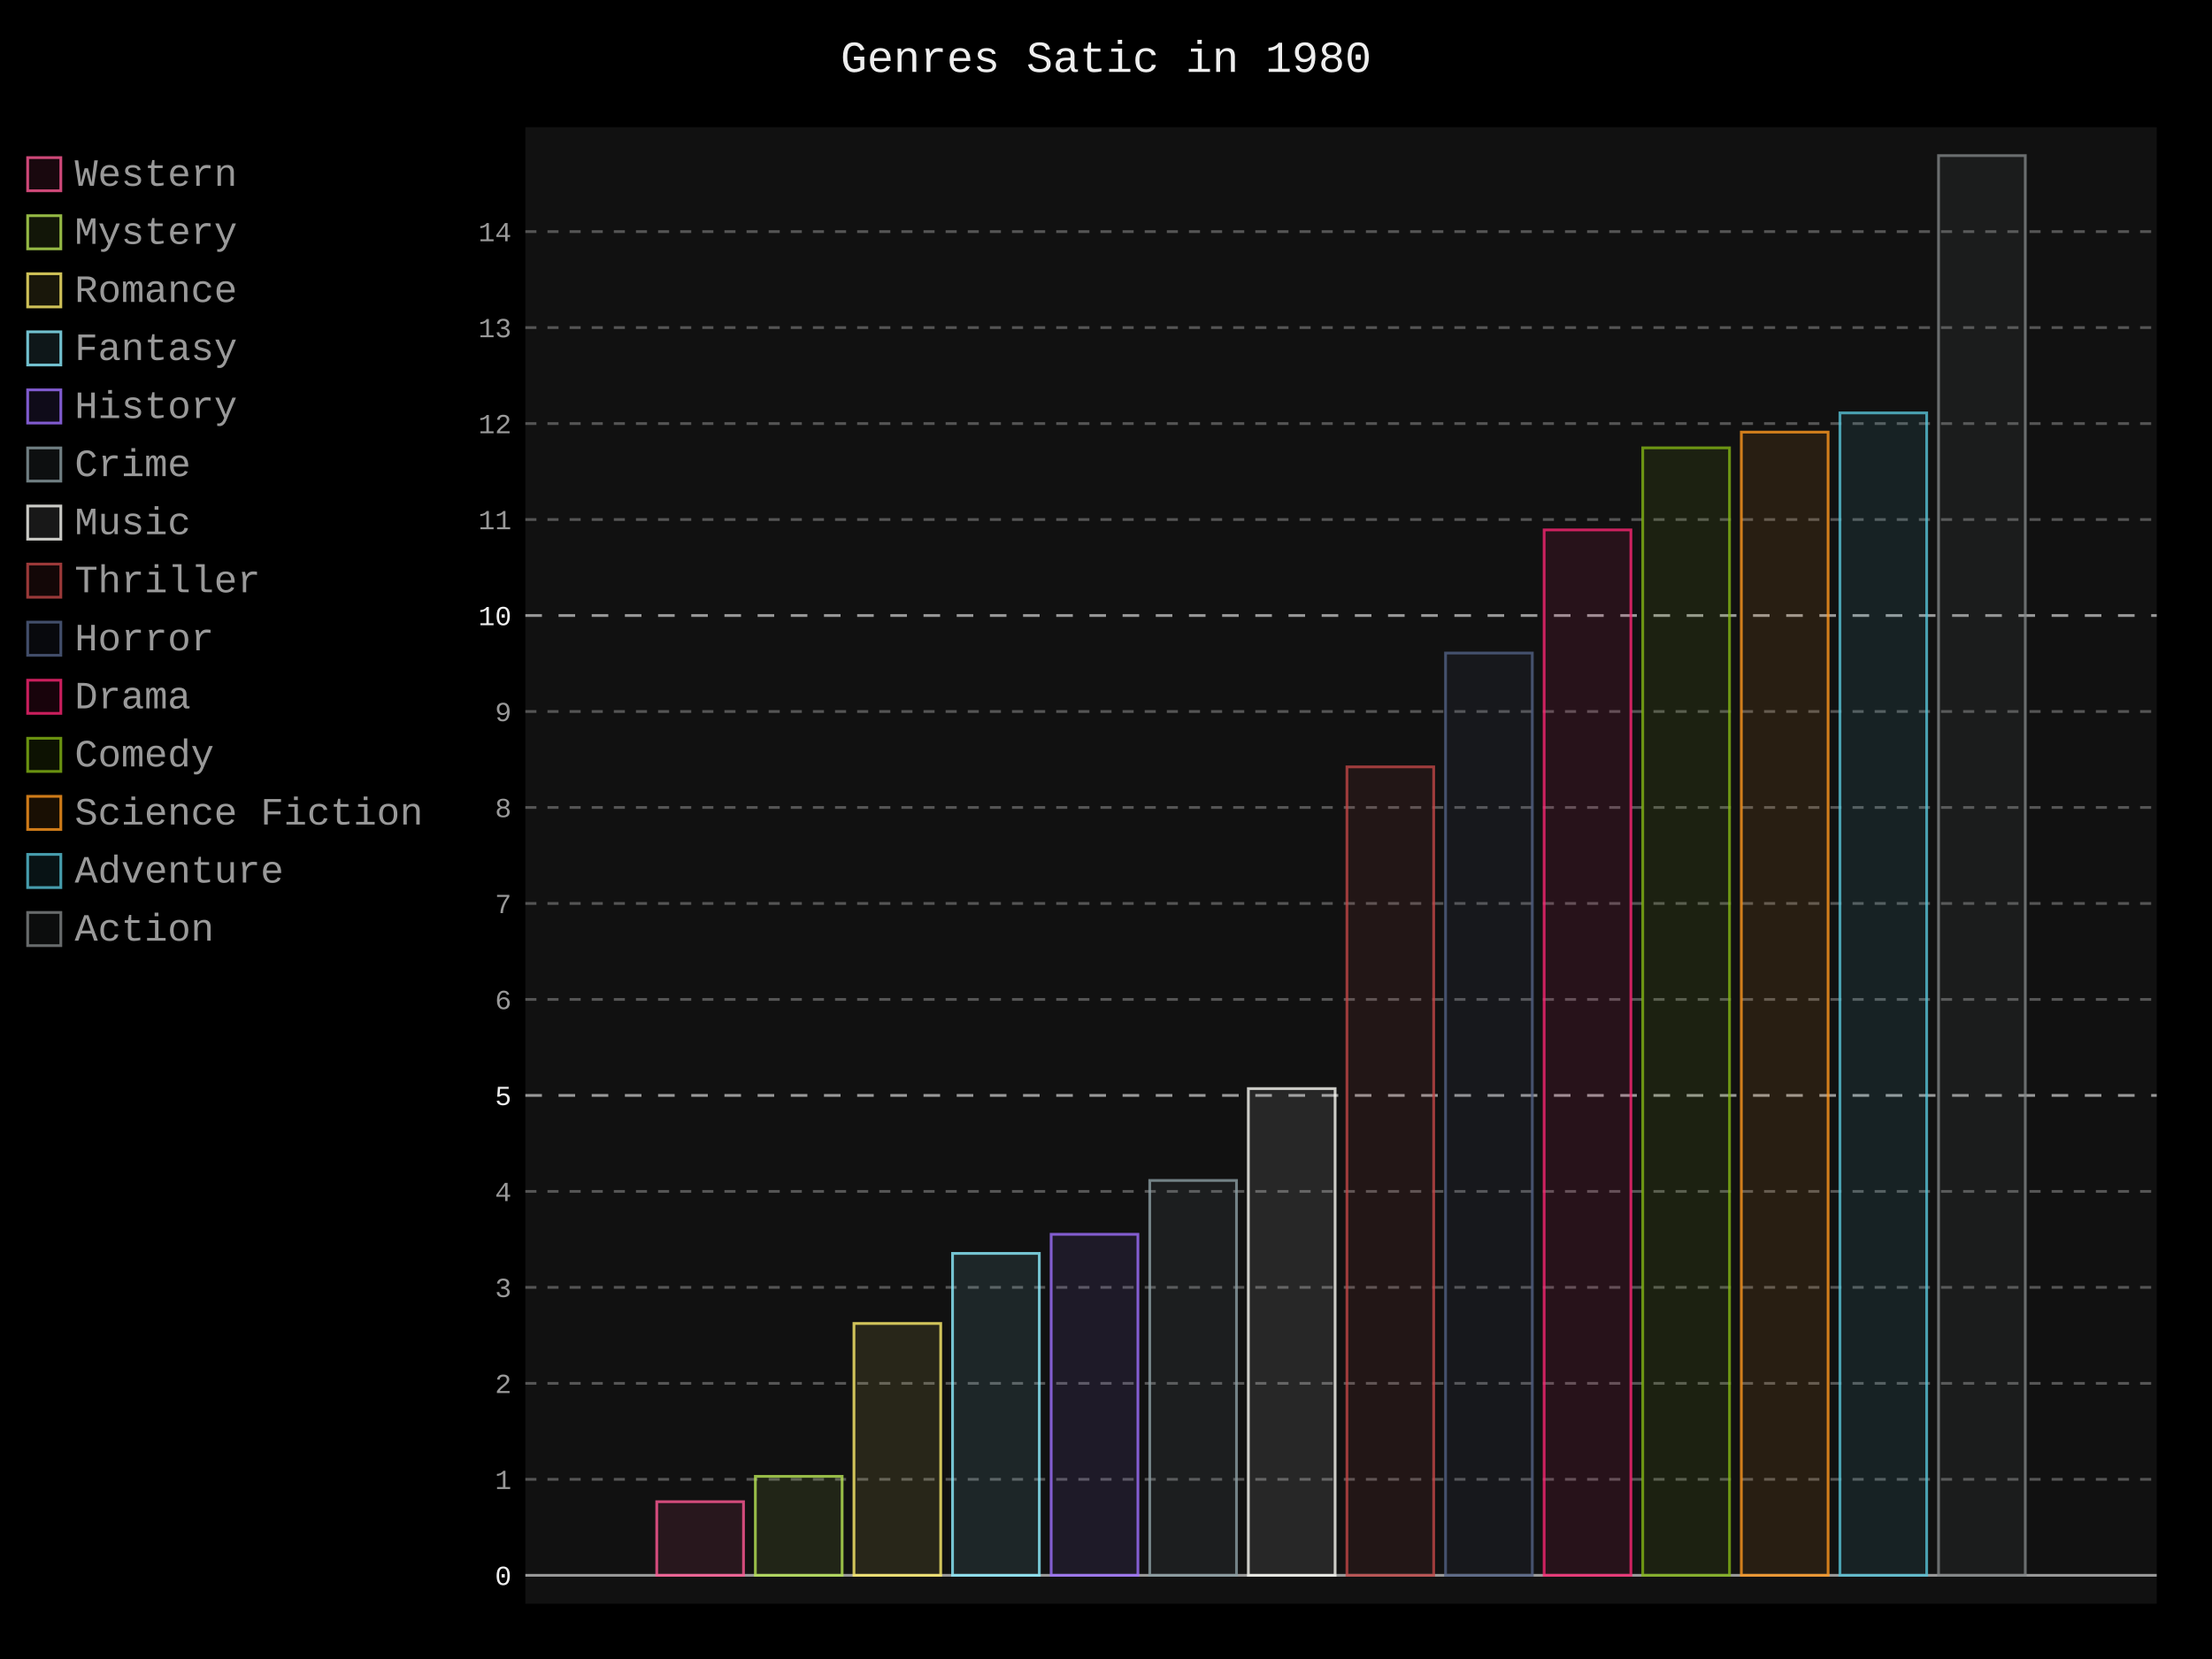
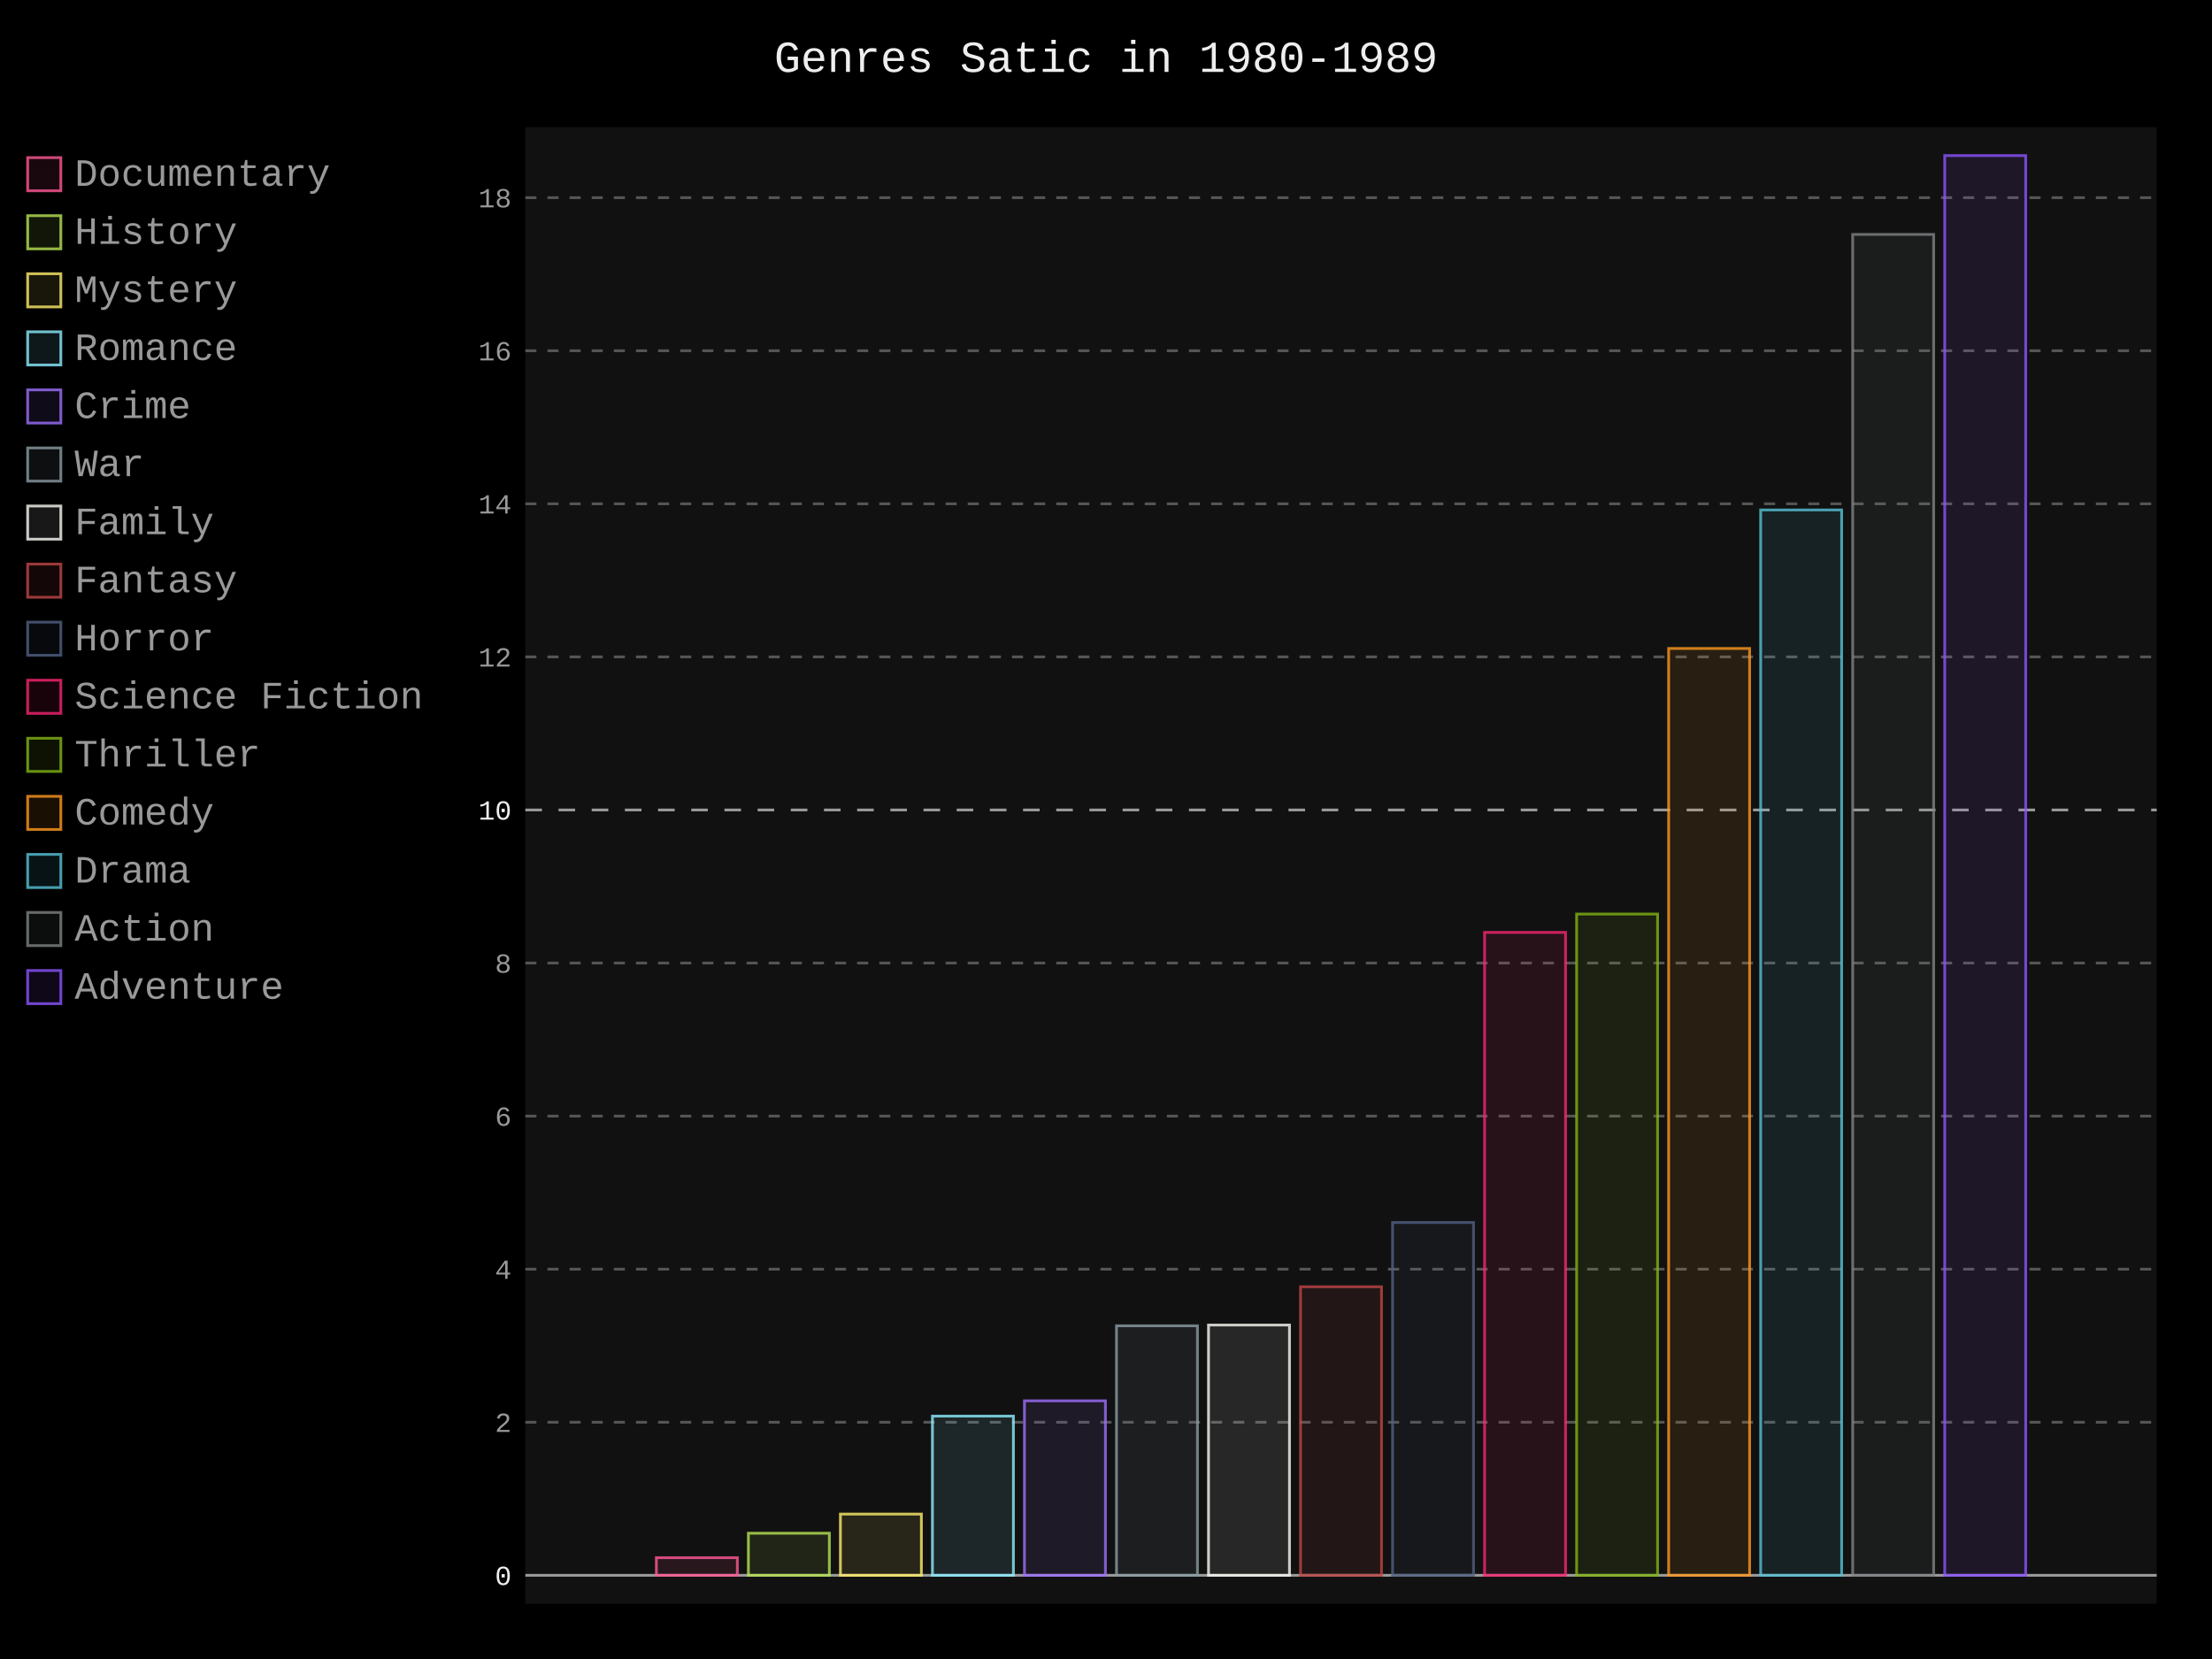
- <svg xmlns="http://www.w3.org/2000/svg" class="pygal-chart" id="chart-0975dd22-42c0-4b6e-913d-de3204cc5bd7" viewBox="0 0 800 600">
+ <svg xmlns="http://www.w3.org/2000/svg" class="pygal-chart" id="chart-22cbb262-a3bd-4cd3-a0b2-66829ccd9862" viewBox="0 0 800 600">
  <defs>
-     <style type="text/css">#chart-0975dd22-42c0-4b6e-913d-de3204cc5bd7{-webkit-user-select:none;-webkit-font-smoothing:antialiased;font-family:Consolas,"Liberation Mono",Menlo,Courier,monospace}#chart-0975dd22-42c0-4b6e-913d-de3204cc5bd7 .title{font-family:Consolas,"Liberation Mono",Menlo,Courier,monospace;font-size:16px}#chart-0975dd22-42c0-4b6e-913d-de3204cc5bd7 .legends .legend text{font-family:Consolas,"Liberation Mono",Menlo,Courier,monospace;font-size:14px}#chart-0975dd22-42c0-4b6e-913d-de3204cc5bd7 .axis text{font-family:Consolas,"Liberation Mono",Menlo,Courier,monospace;font-size:10px}#chart-0975dd22-42c0-4b6e-913d-de3204cc5bd7 .axis text.major{font-family:Consolas,"Liberation Mono",Menlo,Courier,monospace;font-size:10px}#chart-0975dd22-42c0-4b6e-913d-de3204cc5bd7 .text-overlay text.value{font-family:Consolas,"Liberation Mono",Menlo,Courier,monospace;font-size:16px}#chart-0975dd22-42c0-4b6e-913d-de3204cc5bd7 .text-overlay text.label{font-family:Consolas,"Liberation Mono",Menlo,Courier,monospace;font-size:10px}#chart-0975dd22-42c0-4b6e-913d-de3204cc5bd7 .tooltip{font-family:Consolas,"Liberation Mono",Menlo,Courier,monospace;font-size:14px}#chart-0975dd22-42c0-4b6e-913d-de3204cc5bd7 text.no_data{font-family:Consolas,"Liberation Mono",Menlo,Courier,monospace;font-size:64px}
- #chart-0975dd22-42c0-4b6e-913d-de3204cc5bd7{background-color:black}#chart-0975dd22-42c0-4b6e-913d-de3204cc5bd7 path,#chart-0975dd22-42c0-4b6e-913d-de3204cc5bd7 line,#chart-0975dd22-42c0-4b6e-913d-de3204cc5bd7 rect,#chart-0975dd22-42c0-4b6e-913d-de3204cc5bd7 circle{-webkit-transition:1s ease-out;-moz-transition:1s ease-out;transition:1s ease-out}#chart-0975dd22-42c0-4b6e-913d-de3204cc5bd7 .graph &gt; .background{fill:black}#chart-0975dd22-42c0-4b6e-913d-de3204cc5bd7 .plot &gt; .background{fill:#111}#chart-0975dd22-42c0-4b6e-913d-de3204cc5bd7 .graph{fill:#999}#chart-0975dd22-42c0-4b6e-913d-de3204cc5bd7 text.no_data{fill:#eee}#chart-0975dd22-42c0-4b6e-913d-de3204cc5bd7 .title{fill:#eee}#chart-0975dd22-42c0-4b6e-913d-de3204cc5bd7 .legends .legend text{fill:#999}#chart-0975dd22-42c0-4b6e-913d-de3204cc5bd7 .legends .legend:hover text{fill:#eee}#chart-0975dd22-42c0-4b6e-913d-de3204cc5bd7 .axis .line{stroke:#eee}#chart-0975dd22-42c0-4b6e-913d-de3204cc5bd7 .axis .guide.line{stroke:#555}#chart-0975dd22-42c0-4b6e-913d-de3204cc5bd7 .axis .major.line{stroke:#999}#chart-0975dd22-42c0-4b6e-913d-de3204cc5bd7 .axis text.major{fill:#eee}#chart-0975dd22-42c0-4b6e-913d-de3204cc5bd7 .axis.y .guides:hover .guide.line,#chart-0975dd22-42c0-4b6e-913d-de3204cc5bd7 .line-graph .axis.x .guides:hover .guide.line,#chart-0975dd22-42c0-4b6e-913d-de3204cc5bd7 .stackedline-graph .axis.x .guides:hover .guide.line,#chart-0975dd22-42c0-4b6e-913d-de3204cc5bd7 .xy-graph .axis.x .guides:hover .guide.line{stroke:#eee}#chart-0975dd22-42c0-4b6e-913d-de3204cc5bd7 .axis .guides:hover text{fill:#eee}#chart-0975dd22-42c0-4b6e-913d-de3204cc5bd7 .reactive{fill-opacity:.1;stroke-opacity:.8}#chart-0975dd22-42c0-4b6e-913d-de3204cc5bd7 .ci{stroke:#999}#chart-0975dd22-42c0-4b6e-913d-de3204cc5bd7 .reactive.active,#chart-0975dd22-42c0-4b6e-913d-de3204cc5bd7 .active .reactive{fill-opacity:.75;stroke-opacity:.9;stroke-width:4}#chart-0975dd22-42c0-4b6e-913d-de3204cc5bd7 .ci .reactive.active{stroke-width:1.5}#chart-0975dd22-42c0-4b6e-913d-de3204cc5bd7 .series text{fill:#eee}#chart-0975dd22-42c0-4b6e-913d-de3204cc5bd7 .tooltip rect{fill:#111;stroke:#eee;-webkit-transition:opacity 1s ease-out;-moz-transition:opacity 1s ease-out;transition:opacity 1s ease-out}#chart-0975dd22-42c0-4b6e-913d-de3204cc5bd7 .tooltip .label{fill:#999}#chart-0975dd22-42c0-4b6e-913d-de3204cc5bd7 .tooltip .label{fill:#999}#chart-0975dd22-42c0-4b6e-913d-de3204cc5bd7 .tooltip .legend{font-size:.8em;fill:#555}#chart-0975dd22-42c0-4b6e-913d-de3204cc5bd7 .tooltip .x_label{font-size:.6em;fill:#eee}#chart-0975dd22-42c0-4b6e-913d-de3204cc5bd7 .tooltip .xlink{font-size:.5em;text-decoration:underline}#chart-0975dd22-42c0-4b6e-913d-de3204cc5bd7 .tooltip .value{font-size:1.5em}#chart-0975dd22-42c0-4b6e-913d-de3204cc5bd7 .bound{font-size:.5em}#chart-0975dd22-42c0-4b6e-913d-de3204cc5bd7 .max-value{font-size:.75em;fill:#555}#chart-0975dd22-42c0-4b6e-913d-de3204cc5bd7 .map-element{fill:#111;stroke:#555 !important}#chart-0975dd22-42c0-4b6e-913d-de3204cc5bd7 .map-element .reactive{fill-opacity:inherit;stroke-opacity:inherit}#chart-0975dd22-42c0-4b6e-913d-de3204cc5bd7 .color-0,#chart-0975dd22-42c0-4b6e-913d-de3204cc5bd7 .color-0 a:visited{stroke:#ff5995;fill:#ff5995}#chart-0975dd22-42c0-4b6e-913d-de3204cc5bd7 .color-1,#chart-0975dd22-42c0-4b6e-913d-de3204cc5bd7 .color-1 a:visited{stroke:#b6e354;fill:#b6e354}#chart-0975dd22-42c0-4b6e-913d-de3204cc5bd7 .color-2,#chart-0975dd22-42c0-4b6e-913d-de3204cc5bd7 .color-2 a:visited{stroke:#feed6c;fill:#feed6c}#chart-0975dd22-42c0-4b6e-913d-de3204cc5bd7 .color-3,#chart-0975dd22-42c0-4b6e-913d-de3204cc5bd7 .color-3 a:visited{stroke:#8cedff;fill:#8cedff}#chart-0975dd22-42c0-4b6e-913d-de3204cc5bd7 .color-4,#chart-0975dd22-42c0-4b6e-913d-de3204cc5bd7 .color-4 a:visited{stroke:#9e6ffe;fill:#9e6ffe}#chart-0975dd22-42c0-4b6e-913d-de3204cc5bd7 .color-5,#chart-0975dd22-42c0-4b6e-913d-de3204cc5bd7 .color-5 a:visited{stroke:#899ca1;fill:#899ca1}#chart-0975dd22-42c0-4b6e-913d-de3204cc5bd7 .color-6,#chart-0975dd22-42c0-4b6e-913d-de3204cc5bd7 .color-6 a:visited{stroke:#f8f8f2;fill:#f8f8f2}#chart-0975dd22-42c0-4b6e-913d-de3204cc5bd7 .color-7,#chart-0975dd22-42c0-4b6e-913d-de3204cc5bd7 .color-7 a:visited{stroke:#bf4646;fill:#bf4646}#chart-0975dd22-42c0-4b6e-913d-de3204cc5bd7 .color-8,#chart-0975dd22-42c0-4b6e-913d-de3204cc5bd7 .color-8 a:visited{stroke:#516083;fill:#516083}#chart-0975dd22-42c0-4b6e-913d-de3204cc5bd7 .color-9,#chart-0975dd22-42c0-4b6e-913d-de3204cc5bd7 .color-9 a:visited{stroke:#f92672;fill:#f92672}#chart-0975dd22-42c0-4b6e-913d-de3204cc5bd7 .color-10,#chart-0975dd22-42c0-4b6e-913d-de3204cc5bd7 .color-10 a:visited{stroke:#82b414;fill:#82b414}#chart-0975dd22-42c0-4b6e-913d-de3204cc5bd7 .color-11,#chart-0975dd22-42c0-4b6e-913d-de3204cc5bd7 .color-11 a:visited{stroke:#fd971f;fill:#fd971f}#chart-0975dd22-42c0-4b6e-913d-de3204cc5bd7 .color-12,#chart-0975dd22-42c0-4b6e-913d-de3204cc5bd7 .color-12 a:visited{stroke:#56c2d6;fill:#56c2d6}#chart-0975dd22-42c0-4b6e-913d-de3204cc5bd7 .color-13,#chart-0975dd22-42c0-4b6e-913d-de3204cc5bd7 .color-13 a:visited{stroke:#808384;fill:#808384}#chart-0975dd22-42c0-4b6e-913d-de3204cc5bd7 .text-overlay .color-0 text{fill:black}#chart-0975dd22-42c0-4b6e-913d-de3204cc5bd7 .text-overlay .color-1 text{fill:black}#chart-0975dd22-42c0-4b6e-913d-de3204cc5bd7 .text-overlay .color-2 text{fill:black}#chart-0975dd22-42c0-4b6e-913d-de3204cc5bd7 .text-overlay .color-3 text{fill:black}#chart-0975dd22-42c0-4b6e-913d-de3204cc5bd7 .text-overlay .color-4 text{fill:black}#chart-0975dd22-42c0-4b6e-913d-de3204cc5bd7 .text-overlay .color-5 text{fill:black}#chart-0975dd22-42c0-4b6e-913d-de3204cc5bd7 .text-overlay .color-6 text{fill:black}#chart-0975dd22-42c0-4b6e-913d-de3204cc5bd7 .text-overlay .color-7 text{fill:black}#chart-0975dd22-42c0-4b6e-913d-de3204cc5bd7 .text-overlay .color-8 text{fill:black}#chart-0975dd22-42c0-4b6e-913d-de3204cc5bd7 .text-overlay .color-9 text{fill:black}#chart-0975dd22-42c0-4b6e-913d-de3204cc5bd7 .text-overlay .color-10 text{fill:black}#chart-0975dd22-42c0-4b6e-913d-de3204cc5bd7 .text-overlay .color-11 text{fill:black}#chart-0975dd22-42c0-4b6e-913d-de3204cc5bd7 .text-overlay .color-12 text{fill:black}#chart-0975dd22-42c0-4b6e-913d-de3204cc5bd7 .text-overlay .color-13 text{fill:black}
- #chart-0975dd22-42c0-4b6e-913d-de3204cc5bd7 text.no_data{text-anchor:middle}#chart-0975dd22-42c0-4b6e-913d-de3204cc5bd7 .guide.line{fill:none}#chart-0975dd22-42c0-4b6e-913d-de3204cc5bd7 .centered{text-anchor:middle}#chart-0975dd22-42c0-4b6e-913d-de3204cc5bd7 .title{text-anchor:middle}#chart-0975dd22-42c0-4b6e-913d-de3204cc5bd7 .legends .legend text{fill-opacity:1}#chart-0975dd22-42c0-4b6e-913d-de3204cc5bd7 .axis.x text{text-anchor:middle}#chart-0975dd22-42c0-4b6e-913d-de3204cc5bd7 .axis.x:not(.web) text[transform]{text-anchor:start}#chart-0975dd22-42c0-4b6e-913d-de3204cc5bd7 .axis.x:not(.web) text[transform].backwards{text-anchor:end}#chart-0975dd22-42c0-4b6e-913d-de3204cc5bd7 .axis.y text{text-anchor:end}#chart-0975dd22-42c0-4b6e-913d-de3204cc5bd7 .axis.y text[transform].backwards{text-anchor:start}#chart-0975dd22-42c0-4b6e-913d-de3204cc5bd7 .axis.y2 text{text-anchor:start}#chart-0975dd22-42c0-4b6e-913d-de3204cc5bd7 .axis.y2 text[transform].backwards{text-anchor:end}#chart-0975dd22-42c0-4b6e-913d-de3204cc5bd7 .axis .guide.line{stroke-dasharray:4,4}#chart-0975dd22-42c0-4b6e-913d-de3204cc5bd7 .axis .major.guide.line{stroke-dasharray:6,6}#chart-0975dd22-42c0-4b6e-913d-de3204cc5bd7 .horizontal .axis.y .guide.line,#chart-0975dd22-42c0-4b6e-913d-de3204cc5bd7 .horizontal .axis.y2 .guide.line,#chart-0975dd22-42c0-4b6e-913d-de3204cc5bd7 .vertical .axis.x .guide.line{opacity:0}#chart-0975dd22-42c0-4b6e-913d-de3204cc5bd7 .horizontal .axis.always_show .guide.line,#chart-0975dd22-42c0-4b6e-913d-de3204cc5bd7 .vertical .axis.always_show .guide.line{opacity:1 !important}#chart-0975dd22-42c0-4b6e-913d-de3204cc5bd7 .axis.y .guides:hover .guide.line,#chart-0975dd22-42c0-4b6e-913d-de3204cc5bd7 .axis.y2 .guides:hover .guide.line,#chart-0975dd22-42c0-4b6e-913d-de3204cc5bd7 .axis.x .guides:hover .guide.line{opacity:1}#chart-0975dd22-42c0-4b6e-913d-de3204cc5bd7 .axis .guides:hover text{opacity:1}#chart-0975dd22-42c0-4b6e-913d-de3204cc5bd7 .nofill{fill:none}#chart-0975dd22-42c0-4b6e-913d-de3204cc5bd7 .subtle-fill{fill-opacity:.2}#chart-0975dd22-42c0-4b6e-913d-de3204cc5bd7 .dot{stroke-width:1px;fill-opacity:1}#chart-0975dd22-42c0-4b6e-913d-de3204cc5bd7 .dot.active{stroke-width:5px}#chart-0975dd22-42c0-4b6e-913d-de3204cc5bd7 .dot.negative{fill:transparent}#chart-0975dd22-42c0-4b6e-913d-de3204cc5bd7 text,#chart-0975dd22-42c0-4b6e-913d-de3204cc5bd7 tspan{stroke:none !important}#chart-0975dd22-42c0-4b6e-913d-de3204cc5bd7 .series text.active{opacity:1}#chart-0975dd22-42c0-4b6e-913d-de3204cc5bd7 .tooltip rect{fill-opacity:.95;stroke-width:.5}#chart-0975dd22-42c0-4b6e-913d-de3204cc5bd7 .tooltip text{fill-opacity:1}#chart-0975dd22-42c0-4b6e-913d-de3204cc5bd7 .showable{visibility:hidden}#chart-0975dd22-42c0-4b6e-913d-de3204cc5bd7 .showable.shown{visibility:visible}#chart-0975dd22-42c0-4b6e-913d-de3204cc5bd7 .gauge-background{fill:rgba(229,229,229,1);stroke:none}#chart-0975dd22-42c0-4b6e-913d-de3204cc5bd7 .bg-lines{stroke:black;stroke-width:2px}</style>
+     <style type="text/css">#chart-22cbb262-a3bd-4cd3-a0b2-66829ccd9862{-webkit-user-select:none;-webkit-font-smoothing:antialiased;font-family:Consolas,"Liberation Mono",Menlo,Courier,monospace}#chart-22cbb262-a3bd-4cd3-a0b2-66829ccd9862 .title{font-family:Consolas,"Liberation Mono",Menlo,Courier,monospace;font-size:16px}#chart-22cbb262-a3bd-4cd3-a0b2-66829ccd9862 .legends .legend text{font-family:Consolas,"Liberation Mono",Menlo,Courier,monospace;font-size:14px}#chart-22cbb262-a3bd-4cd3-a0b2-66829ccd9862 .axis text{font-family:Consolas,"Liberation Mono",Menlo,Courier,monospace;font-size:10px}#chart-22cbb262-a3bd-4cd3-a0b2-66829ccd9862 .axis text.major{font-family:Consolas,"Liberation Mono",Menlo,Courier,monospace;font-size:10px}#chart-22cbb262-a3bd-4cd3-a0b2-66829ccd9862 .text-overlay text.value{font-family:Consolas,"Liberation Mono",Menlo,Courier,monospace;font-size:16px}#chart-22cbb262-a3bd-4cd3-a0b2-66829ccd9862 .text-overlay text.label{font-family:Consolas,"Liberation Mono",Menlo,Courier,monospace;font-size:10px}#chart-22cbb262-a3bd-4cd3-a0b2-66829ccd9862 .tooltip{font-family:Consolas,"Liberation Mono",Menlo,Courier,monospace;font-size:14px}#chart-22cbb262-a3bd-4cd3-a0b2-66829ccd9862 text.no_data{font-family:Consolas,"Liberation Mono",Menlo,Courier,monospace;font-size:64px}
+ #chart-22cbb262-a3bd-4cd3-a0b2-66829ccd9862{background-color:black}#chart-22cbb262-a3bd-4cd3-a0b2-66829ccd9862 path,#chart-22cbb262-a3bd-4cd3-a0b2-66829ccd9862 line,#chart-22cbb262-a3bd-4cd3-a0b2-66829ccd9862 rect,#chart-22cbb262-a3bd-4cd3-a0b2-66829ccd9862 circle{-webkit-transition:1s ease-out;-moz-transition:1s ease-out;transition:1s ease-out}#chart-22cbb262-a3bd-4cd3-a0b2-66829ccd9862 .graph &gt; .background{fill:black}#chart-22cbb262-a3bd-4cd3-a0b2-66829ccd9862 .plot &gt; .background{fill:#111}#chart-22cbb262-a3bd-4cd3-a0b2-66829ccd9862 .graph{fill:#999}#chart-22cbb262-a3bd-4cd3-a0b2-66829ccd9862 text.no_data{fill:#eee}#chart-22cbb262-a3bd-4cd3-a0b2-66829ccd9862 .title{fill:#eee}#chart-22cbb262-a3bd-4cd3-a0b2-66829ccd9862 .legends .legend text{fill:#999}#chart-22cbb262-a3bd-4cd3-a0b2-66829ccd9862 .legends .legend:hover text{fill:#eee}#chart-22cbb262-a3bd-4cd3-a0b2-66829ccd9862 .axis .line{stroke:#eee}#chart-22cbb262-a3bd-4cd3-a0b2-66829ccd9862 .axis .guide.line{stroke:#555}#chart-22cbb262-a3bd-4cd3-a0b2-66829ccd9862 .axis .major.line{stroke:#999}#chart-22cbb262-a3bd-4cd3-a0b2-66829ccd9862 .axis text.major{fill:#eee}#chart-22cbb262-a3bd-4cd3-a0b2-66829ccd9862 .axis.y .guides:hover .guide.line,#chart-22cbb262-a3bd-4cd3-a0b2-66829ccd9862 .line-graph .axis.x .guides:hover .guide.line,#chart-22cbb262-a3bd-4cd3-a0b2-66829ccd9862 .stackedline-graph .axis.x .guides:hover .guide.line,#chart-22cbb262-a3bd-4cd3-a0b2-66829ccd9862 .xy-graph .axis.x .guides:hover .guide.line{stroke:#eee}#chart-22cbb262-a3bd-4cd3-a0b2-66829ccd9862 .axis .guides:hover text{fill:#eee}#chart-22cbb262-a3bd-4cd3-a0b2-66829ccd9862 .reactive{fill-opacity:.1;stroke-opacity:.8}#chart-22cbb262-a3bd-4cd3-a0b2-66829ccd9862 .ci{stroke:#999}#chart-22cbb262-a3bd-4cd3-a0b2-66829ccd9862 .reactive.active,#chart-22cbb262-a3bd-4cd3-a0b2-66829ccd9862 .active .reactive{fill-opacity:.75;stroke-opacity:.9;stroke-width:4}#chart-22cbb262-a3bd-4cd3-a0b2-66829ccd9862 .ci .reactive.active{stroke-width:1.5}#chart-22cbb262-a3bd-4cd3-a0b2-66829ccd9862 .series text{fill:#eee}#chart-22cbb262-a3bd-4cd3-a0b2-66829ccd9862 .tooltip rect{fill:#111;stroke:#eee;-webkit-transition:opacity 1s ease-out;-moz-transition:opacity 1s ease-out;transition:opacity 1s ease-out}#chart-22cbb262-a3bd-4cd3-a0b2-66829ccd9862 .tooltip .label{fill:#999}#chart-22cbb262-a3bd-4cd3-a0b2-66829ccd9862 .tooltip .label{fill:#999}#chart-22cbb262-a3bd-4cd3-a0b2-66829ccd9862 .tooltip .legend{font-size:.8em;fill:#555}#chart-22cbb262-a3bd-4cd3-a0b2-66829ccd9862 .tooltip .x_label{font-size:.6em;fill:#eee}#chart-22cbb262-a3bd-4cd3-a0b2-66829ccd9862 .tooltip .xlink{font-size:.5em;text-decoration:underline}#chart-22cbb262-a3bd-4cd3-a0b2-66829ccd9862 .tooltip .value{font-size:1.5em}#chart-22cbb262-a3bd-4cd3-a0b2-66829ccd9862 .bound{font-size:.5em}#chart-22cbb262-a3bd-4cd3-a0b2-66829ccd9862 .max-value{font-size:.75em;fill:#555}#chart-22cbb262-a3bd-4cd3-a0b2-66829ccd9862 .map-element{fill:#111;stroke:#555 !important}#chart-22cbb262-a3bd-4cd3-a0b2-66829ccd9862 .map-element .reactive{fill-opacity:inherit;stroke-opacity:inherit}#chart-22cbb262-a3bd-4cd3-a0b2-66829ccd9862 .color-0,#chart-22cbb262-a3bd-4cd3-a0b2-66829ccd9862 .color-0 a:visited{stroke:#ff5995;fill:#ff5995}#chart-22cbb262-a3bd-4cd3-a0b2-66829ccd9862 .color-1,#chart-22cbb262-a3bd-4cd3-a0b2-66829ccd9862 .color-1 a:visited{stroke:#b6e354;fill:#b6e354}#chart-22cbb262-a3bd-4cd3-a0b2-66829ccd9862 .color-2,#chart-22cbb262-a3bd-4cd3-a0b2-66829ccd9862 .color-2 a:visited{stroke:#feed6c;fill:#feed6c}#chart-22cbb262-a3bd-4cd3-a0b2-66829ccd9862 .color-3,#chart-22cbb262-a3bd-4cd3-a0b2-66829ccd9862 .color-3 a:visited{stroke:#8cedff;fill:#8cedff}#chart-22cbb262-a3bd-4cd3-a0b2-66829ccd9862 .color-4,#chart-22cbb262-a3bd-4cd3-a0b2-66829ccd9862 .color-4 a:visited{stroke:#9e6ffe;fill:#9e6ffe}#chart-22cbb262-a3bd-4cd3-a0b2-66829ccd9862 .color-5,#chart-22cbb262-a3bd-4cd3-a0b2-66829ccd9862 .color-5 a:visited{stroke:#899ca1;fill:#899ca1}#chart-22cbb262-a3bd-4cd3-a0b2-66829ccd9862 .color-6,#chart-22cbb262-a3bd-4cd3-a0b2-66829ccd9862 .color-6 a:visited{stroke:#f8f8f2;fill:#f8f8f2}#chart-22cbb262-a3bd-4cd3-a0b2-66829ccd9862 .color-7,#chart-22cbb262-a3bd-4cd3-a0b2-66829ccd9862 .color-7 a:visited{stroke:#bf4646;fill:#bf4646}#chart-22cbb262-a3bd-4cd3-a0b2-66829ccd9862 .color-8,#chart-22cbb262-a3bd-4cd3-a0b2-66829ccd9862 .color-8 a:visited{stroke:#516083;fill:#516083}#chart-22cbb262-a3bd-4cd3-a0b2-66829ccd9862 .color-9,#chart-22cbb262-a3bd-4cd3-a0b2-66829ccd9862 .color-9 a:visited{stroke:#f92672;fill:#f92672}#chart-22cbb262-a3bd-4cd3-a0b2-66829ccd9862 .color-10,#chart-22cbb262-a3bd-4cd3-a0b2-66829ccd9862 .color-10 a:visited{stroke:#82b414;fill:#82b414}#chart-22cbb262-a3bd-4cd3-a0b2-66829ccd9862 .color-11,#chart-22cbb262-a3bd-4cd3-a0b2-66829ccd9862 .color-11 a:visited{stroke:#fd971f;fill:#fd971f}#chart-22cbb262-a3bd-4cd3-a0b2-66829ccd9862 .color-12,#chart-22cbb262-a3bd-4cd3-a0b2-66829ccd9862 .color-12 a:visited{stroke:#56c2d6;fill:#56c2d6}#chart-22cbb262-a3bd-4cd3-a0b2-66829ccd9862 .color-13,#chart-22cbb262-a3bd-4cd3-a0b2-66829ccd9862 .color-13 a:visited{stroke:#808384;fill:#808384}#chart-22cbb262-a3bd-4cd3-a0b2-66829ccd9862 .color-14,#chart-22cbb262-a3bd-4cd3-a0b2-66829ccd9862 .color-14 a:visited{stroke:#8c54fe;fill:#8c54fe}#chart-22cbb262-a3bd-4cd3-a0b2-66829ccd9862 .text-overlay .color-0 text{fill:black}#chart-22cbb262-a3bd-4cd3-a0b2-66829ccd9862 .text-overlay .color-1 text{fill:black}#chart-22cbb262-a3bd-4cd3-a0b2-66829ccd9862 .text-overlay .color-2 text{fill:black}#chart-22cbb262-a3bd-4cd3-a0b2-66829ccd9862 .text-overlay .color-3 text{fill:black}#chart-22cbb262-a3bd-4cd3-a0b2-66829ccd9862 .text-overlay .color-4 text{fill:black}#chart-22cbb262-a3bd-4cd3-a0b2-66829ccd9862 .text-overlay .color-5 text{fill:black}#chart-22cbb262-a3bd-4cd3-a0b2-66829ccd9862 .text-overlay .color-6 text{fill:black}#chart-22cbb262-a3bd-4cd3-a0b2-66829ccd9862 .text-overlay .color-7 text{fill:black}#chart-22cbb262-a3bd-4cd3-a0b2-66829ccd9862 .text-overlay .color-8 text{fill:black}#chart-22cbb262-a3bd-4cd3-a0b2-66829ccd9862 .text-overlay .color-9 text{fill:black}#chart-22cbb262-a3bd-4cd3-a0b2-66829ccd9862 .text-overlay .color-10 text{fill:black}#chart-22cbb262-a3bd-4cd3-a0b2-66829ccd9862 .text-overlay .color-11 text{fill:black}#chart-22cbb262-a3bd-4cd3-a0b2-66829ccd9862 .text-overlay .color-12 text{fill:black}#chart-22cbb262-a3bd-4cd3-a0b2-66829ccd9862 .text-overlay .color-13 text{fill:black}#chart-22cbb262-a3bd-4cd3-a0b2-66829ccd9862 .text-overlay .color-14 text{fill:black}
+ #chart-22cbb262-a3bd-4cd3-a0b2-66829ccd9862 text.no_data{text-anchor:middle}#chart-22cbb262-a3bd-4cd3-a0b2-66829ccd9862 .guide.line{fill:none}#chart-22cbb262-a3bd-4cd3-a0b2-66829ccd9862 .centered{text-anchor:middle}#chart-22cbb262-a3bd-4cd3-a0b2-66829ccd9862 .title{text-anchor:middle}#chart-22cbb262-a3bd-4cd3-a0b2-66829ccd9862 .legends .legend text{fill-opacity:1}#chart-22cbb262-a3bd-4cd3-a0b2-66829ccd9862 .axis.x text{text-anchor:middle}#chart-22cbb262-a3bd-4cd3-a0b2-66829ccd9862 .axis.x:not(.web) text[transform]{text-anchor:start}#chart-22cbb262-a3bd-4cd3-a0b2-66829ccd9862 .axis.x:not(.web) text[transform].backwards{text-anchor:end}#chart-22cbb262-a3bd-4cd3-a0b2-66829ccd9862 .axis.y text{text-anchor:end}#chart-22cbb262-a3bd-4cd3-a0b2-66829ccd9862 .axis.y text[transform].backwards{text-anchor:start}#chart-22cbb262-a3bd-4cd3-a0b2-66829ccd9862 .axis.y2 text{text-anchor:start}#chart-22cbb262-a3bd-4cd3-a0b2-66829ccd9862 .axis.y2 text[transform].backwards{text-anchor:end}#chart-22cbb262-a3bd-4cd3-a0b2-66829ccd9862 .axis .guide.line{stroke-dasharray:4,4}#chart-22cbb262-a3bd-4cd3-a0b2-66829ccd9862 .axis .major.guide.line{stroke-dasharray:6,6}#chart-22cbb262-a3bd-4cd3-a0b2-66829ccd9862 .horizontal .axis.y .guide.line,#chart-22cbb262-a3bd-4cd3-a0b2-66829ccd9862 .horizontal .axis.y2 .guide.line,#chart-22cbb262-a3bd-4cd3-a0b2-66829ccd9862 .vertical .axis.x .guide.line{opacity:0}#chart-22cbb262-a3bd-4cd3-a0b2-66829ccd9862 .horizontal .axis.always_show .guide.line,#chart-22cbb262-a3bd-4cd3-a0b2-66829ccd9862 .vertical .axis.always_show .guide.line{opacity:1 !important}#chart-22cbb262-a3bd-4cd3-a0b2-66829ccd9862 .axis.y .guides:hover .guide.line,#chart-22cbb262-a3bd-4cd3-a0b2-66829ccd9862 .axis.y2 .guides:hover .guide.line,#chart-22cbb262-a3bd-4cd3-a0b2-66829ccd9862 .axis.x .guides:hover .guide.line{opacity:1}#chart-22cbb262-a3bd-4cd3-a0b2-66829ccd9862 .axis .guides:hover text{opacity:1}#chart-22cbb262-a3bd-4cd3-a0b2-66829ccd9862 .nofill{fill:none}#chart-22cbb262-a3bd-4cd3-a0b2-66829ccd9862 .subtle-fill{fill-opacity:.2}#chart-22cbb262-a3bd-4cd3-a0b2-66829ccd9862 .dot{stroke-width:1px;fill-opacity:1}#chart-22cbb262-a3bd-4cd3-a0b2-66829ccd9862 .dot.active{stroke-width:5px}#chart-22cbb262-a3bd-4cd3-a0b2-66829ccd9862 .dot.negative{fill:transparent}#chart-22cbb262-a3bd-4cd3-a0b2-66829ccd9862 text,#chart-22cbb262-a3bd-4cd3-a0b2-66829ccd9862 tspan{stroke:none !important}#chart-22cbb262-a3bd-4cd3-a0b2-66829ccd9862 .series text.active{opacity:1}#chart-22cbb262-a3bd-4cd3-a0b2-66829ccd9862 .tooltip rect{fill-opacity:.95;stroke-width:.5}#chart-22cbb262-a3bd-4cd3-a0b2-66829ccd9862 .tooltip text{fill-opacity:1}#chart-22cbb262-a3bd-4cd3-a0b2-66829ccd9862 .showable{visibility:hidden}#chart-22cbb262-a3bd-4cd3-a0b2-66829ccd9862 .showable.shown{visibility:visible}#chart-22cbb262-a3bd-4cd3-a0b2-66829ccd9862 .gauge-background{fill:rgba(229,229,229,1);stroke:none}#chart-22cbb262-a3bd-4cd3-a0b2-66829ccd9862 .bg-lines{stroke:black;stroke-width:2px}</style>
  </defs>
  <g class="graph bar-graph vertical">
    <rect class="background" height="600" width="800" x="0" y="0" />
    <g class="plot" transform="translate(190, 46)">
      <rect class="background" height="534" width="590.0" x="0" y="0" />
      <g class="axis y always_show">
        <g class="guides">
          <path class="axis major line" d="M0 523.731 h590" />
          <text class="major" x="-5" y="527.231">0</text>
        </g>
        <g class="guides">
-           <path class="guide line" d="M0 489.019 h590" />
-           <text class="" x="-5" y="492.519">1</text>
-         </g>
-         <g class="guides">
-           <path class="guide line" d="M0 454.307 h590" />
-           <text class="" x="-5" y="457.807">2</text>
-         </g>
-         <g class="guides">
-           <path class="guide line" d="M0 419.594 h590" />
-           <text class="" x="-5" y="423.094">3</text>
-         </g>
-         <g class="guides">
-           <path class="guide line" d="M0 384.882 h590" />
-           <text class="" x="-5" y="388.382">4</text>
-         </g>
-         <g class="guides">
-           <path class="major guide line" d="M0 350.17 h590" />
-           <text class="major" x="-5" y="353.67">5</text>
-         </g>
-         <g class="guides">
-           <path class="guide line" d="M0 315.458 h590" />
-           <text class="" x="-5" y="318.958">6</text>
-         </g>
-         <g class="guides">
-           <path class="guide line" d="M0 280.746 h590" />
-           <text class="" x="-5" y="284.246">7</text>
-         </g>
-         <g class="guides">
-           <path class="guide line" d="M0 246.034 h590" />
-           <text class="" x="-5" y="249.534">8</text>
-         </g>
-         <g class="guides">
-           <path class="guide line" d="M0 211.322 h590" />
-           <text class="" x="-5" y="214.822">9</text>
-         </g>
-         <g class="guides">
-           <path class="major guide line" d="M0 176.61 h590" />
-           <text class="major" x="-5" y="180.11">10</text>
-         </g>
-         <g class="guides">
-           <path class="guide line" d="M0 141.898 h590" />
-           <text class="" x="-5" y="145.398">11</text>
-         </g>
-         <g class="guides">
-           <path class="guide line" d="M0 107.185 h590" />
-           <text class="" x="-5" y="110.685">12</text>
-         </g>
-         <g class="guides">
-           <path class="guide line" d="M0 72.473 h590" />
-           <text class="" x="-5" y="75.973">13</text>
-         </g>
-         <g class="guides">
-           <path class="guide line" d="M0 37.761 h590" />
-           <text class="" x="-5" y="41.261">14</text>
+           <path class="guide line" d="M0 468.371 h590" />
+           <text class="" x="-5" y="471.871">2</text>
+         </g>
+         <g class="guides">
+           <path class="guide line" d="M0 413.011 h590" />
+           <text class="" x="-5" y="416.511">4</text>
+         </g>
+         <g class="guides">
+           <path class="guide line" d="M0 357.652 h590" />
+           <text class="" x="-5" y="361.152">6</text>
+         </g>
+         <g class="guides">
+           <path class="guide line" d="M0 302.292 h590" />
+           <text class="" x="-5" y="305.792">8</text>
+         </g>
+         <g class="guides">
+           <path class="major guide line" d="M0 246.932 h590" />
+           <text class="major" x="-5" y="250.432">10</text>
+         </g>
+         <g class="guides">
+           <path class="guide line" d="M0 191.572 h590" />
+           <text class="" x="-5" y="195.072">12</text>
+         </g>
+         <g class="guides">
+           <path class="guide line" d="M0 136.213 h590" />
+           <text class="" x="-5" y="139.713">14</text>
+         </g>
+         <g class="guides">
+           <path class="guide line" d="M0 80.853 h590" />
+           <text class="" x="-5" y="84.353">16</text>
+         </g>
+         <g class="guides">
+           <path class="guide line" d="M0 25.493 h590" />
+           <text class="" x="-5" y="28.993">18</text>
        </g>
      </g>
      <g class="series serie-0 color-0">
        <g class="bars">
          <g class="bar">
-             <rect class="rect reactive tooltip-trigger" height="26.624" rx="0" ry="0" width="31.38" x="47.524" y="497.107" />
+             <rect class="rect reactive tooltip-trigger" height="6.366" rx="0" ry="0" width="29.288" x="47.382" y="517.364" />
          </g>
        </g>
      </g>
      <g class="series serie-1 color-1">
        <g class="bars">
          <g class="bar">
-             <rect class="rect reactive tooltip-trigger" height="35.788" rx="0" ry="0" width="31.38" x="83.184" y="487.943" />
+             <rect class="rect reactive tooltip-trigger" height="15.224" rx="0" ry="0" width="29.288" x="80.664" y="508.507" />
          </g>
        </g>
      </g>
      <g class="series serie-2 color-2">
        <g class="bars">
          <g class="bar">
-             <rect class="rect reactive tooltip-trigger" height="91.085" rx="0" ry="0" width="31.38" x="118.843" y="432.646" />
+             <rect class="rect reactive tooltip-trigger" height="22.144" rx="0" ry="0" width="29.288" x="113.946" y="501.587" />
          </g>
        </g>
      </g>
      <g class="series serie-3 color-3">
        <g class="bars">
          <g class="bar">
-             <rect class="rect reactive tooltip-trigger" height="116.424" rx="0" ry="0" width="31.38" x="154.502" y="407.306" />
+             <rect class="rect reactive tooltip-trigger" height="57.574" rx="0" ry="0" width="29.288" x="147.228" y="466.157" />
          </g>
        </g>
      </g>
      <g class="series serie-4 color-4">
        <g class="bars">
          <g class="bar">
-             <rect class="rect reactive tooltip-trigger" height="123.332" rx="0" ry="0" width="31.38" x="190.162" y="400.399" />
+             <rect class="rect reactive tooltip-trigger" height="63.11" rx="0" ry="0" width="29.288" x="180.51" y="460.621" />
          </g>
        </g>
      </g>
      <g class="series serie-5 color-5">
        <g class="bars">
          <g class="bar">
-             <rect class="rect reactive tooltip-trigger" height="142.806" rx="0" ry="0" width="31.38" x="225.821" y="380.925" />
+             <rect class="rect reactive tooltip-trigger" height="90.236" rx="0" ry="0" width="29.288" x="213.792" y="433.494" />
          </g>
        </g>
      </g>
      <g class="series serie-6 color-6">
        <g class="bars">
          <g class="bar">
-             <rect class="rect reactive tooltip-trigger" height="176.025" rx="0" ry="0" width="31.38" x="261.48" y="347.706" />
+             <rect class="rect reactive tooltip-trigger" height="90.513" rx="0" ry="0" width="29.288" x="247.074" y="433.218" />
          </g>
        </g>
      </g>
      <g class="series serie-7 color-7">
        <g class="bars">
          <g class="bar">
-             <rect class="rect reactive tooltip-trigger" height="292.38" rx="0" ry="0" width="31.38" x="297.14" y="231.351" />
+             <rect class="rect reactive tooltip-trigger" height="104.353" rx="0" ry="0" width="29.288" x="280.356" y="419.378" />
          </g>
        </g>
      </g>
      <g class="series serie-8 color-8">
        <g class="bars">
          <g class="bar">
-             <rect class="rect reactive tooltip-trigger" height="333.549" rx="0" ry="0" width="31.38" x="332.799" y="190.182" />
+             <rect class="rect reactive tooltip-trigger" height="127.604" rx="0" ry="0" width="29.288" x="313.638" y="396.127" />
          </g>
        </g>
      </g>
      <g class="series serie-9 color-9">
        <g class="bars">
          <g class="bar">
-             <rect class="rect reactive tooltip-trigger" height="378.084" rx="0" ry="0" width="31.38" x="368.458" y="145.646" />
+             <rect class="rect reactive tooltip-trigger" height="232.511" rx="0" ry="0" width="29.288" x="346.92" y="291.22" />
          </g>
        </g>
      </g>
      <g class="series serie-10 color-10">
        <g class="bars">
          <g class="bar">
-             <rect class="rect reactive tooltip-trigger" height="407.763" rx="0" ry="0" width="31.38" x="404.118" y="115.968" />
+             <rect class="rect reactive tooltip-trigger" height="239.154" rx="0" ry="0" width="29.288" x="380.202" y="284.577" />
          </g>
        </g>
      </g>
      <g class="series serie-11 color-11">
        <g class="bars">
          <g class="bar">
-             <rect class="rect reactive tooltip-trigger" height="413.456" rx="0" ry="0" width="31.38" x="439.777" y="110.275" />
+             <rect class="rect reactive tooltip-trigger" height="335.203" rx="0" ry="0" width="29.288" x="413.484" y="188.528" />
          </g>
        </g>
      </g>
      <g class="series serie-12 color-12">
        <g class="bars">
          <g class="bar">
-             <rect class="rect reactive tooltip-trigger" height="420.398" rx="0" ry="0" width="31.38" x="475.436" y="103.332" />
+             <rect class="rect reactive tooltip-trigger" height="385.304" rx="0" ry="0" width="29.288" x="446.766" y="138.427" />
          </g>
        </g>
      </g>
      <g class="series serie-13 color-13">
        <g class="bars">
          <g class="bar">
-             <rect class="rect reactive tooltip-trigger" height="513.462" rx="0" ry="0" width="31.38" x="511.096" y="10.269" />
+             <rect class="rect reactive tooltip-trigger" height="484.951" rx="0" ry="0" width="29.288" x="480.048" y="38.779" />
+           </g>
+         </g>
+       </g>
+       <g class="series serie-14 color-14">
+         <g class="bars">
+           <g class="bar">
+             <rect class="rect reactive tooltip-trigger" height="513.462" rx="0" ry="0" width="29.288" x="513.33" y="10.269" />
          </g>
        </g>
      </g>
    </g>
    <g class="titles">
-       <text class="title plot_title" x="400.0" y="26">Genres Satic in 1980</text>
+       <text class="title plot_title" x="400.0" y="26">Genres Satic in 1980-1989</text>
    </g>
    <g class="plot overlay" transform="translate(190, 46)">
      <g class="series serie-0 color-0" />
      <g class="series serie-1 color-1" />
      <g class="series serie-2 color-2" />
      <g class="series serie-3 color-3" />
      <g class="series serie-4 color-4" />
      <g class="series serie-5 color-5" />
      <g class="series serie-6 color-6" />
      <g class="series serie-7 color-7" />
      <g class="series serie-8 color-8" />
      <g class="series serie-9 color-9" />
      <g class="series serie-10 color-10" />
      <g class="series serie-11 color-11" />
      <g class="series serie-12 color-12" />
      <g class="series serie-13 color-13" />
+       <g class="series serie-14 color-14" />
    </g>
    <g class="plot text-overlay" transform="translate(190, 46)">
      <g class="series serie-0 color-0" />
      <g class="series serie-1 color-1" />
      <g class="series serie-2 color-2" />
      <g class="series serie-3 color-3" />
      <g class="series serie-4 color-4" />
      <g class="series serie-5 color-5" />
      <g class="series serie-6 color-6" />
      <g class="series serie-7 color-7" />
      <g class="series serie-8 color-8" />
      <g class="series serie-9 color-9" />
      <g class="series serie-10 color-10" />
      <g class="series serie-11 color-11" />
      <g class="series serie-12 color-12" />
      <g class="series serie-13 color-13" />
+       <g class="series serie-14 color-14" />
    </g>
    <g class="plot tooltip-overlay" transform="translate(190, 46)">
      <g class="tooltip" style="opacity: 0" transform="translate(0 0)">
        <rect class="tooltip-box" height="0" rx="0" ry="0" width="0" />
        <g class="text" />
      </g>
    </g>
    <g class="legends" transform="translate(10, 56)">
      <g class="legend reactive activate-serie" id="activate-serie-0">
        <rect class="color-0 reactive" height="12" width="12" x="0.0" y="1.0" />
-         <text x="17.0" y="11.2">Western</text>
+         <text x="17.0" y="11.2">Documentary</text>
      </g>
      <g class="legend reactive activate-serie" id="activate-serie-1">
        <rect class="color-1 reactive" height="12" width="12" x="0.0" y="22.0" />
-         <text x="17.0" y="32.2">Mystery</text>
+         <text x="17.0" y="32.2">History</text>
      </g>
      <g class="legend reactive activate-serie" id="activate-serie-2">
        <rect class="color-2 reactive" height="12" width="12" x="0.0" y="43.0" />
-         <text x="17.0" y="53.2">Romance</text>
+         <text x="17.0" y="53.2">Mystery</text>
      </g>
      <g class="legend reactive activate-serie" id="activate-serie-3">
        <rect class="color-3 reactive" height="12" width="12" x="0.0" y="64.0" />
-         <text x="17.0" y="74.2">Fantasy</text>
+         <text x="17.0" y="74.2">Romance</text>
      </g>
      <g class="legend reactive activate-serie" id="activate-serie-4">
        <rect class="color-4 reactive" height="12" width="12" x="0.0" y="85.0" />
-         <text x="17.0" y="95.2">History</text>
+         <text x="17.0" y="95.2">Crime</text>
      </g>
      <g class="legend reactive activate-serie" id="activate-serie-5">
        <rect class="color-5 reactive" height="12" width="12" x="0.0" y="106.0" />
-         <text x="17.0" y="116.2">Crime</text>
+         <text x="17.0" y="116.2">War</text>
      </g>
      <g class="legend reactive activate-serie" id="activate-serie-6">
        <rect class="color-6 reactive" height="12" width="12" x="0.0" y="127.0" />
-         <text x="17.0" y="137.2">Music</text>
+         <text x="17.0" y="137.2">Family</text>
      </g>
      <g class="legend reactive activate-serie" id="activate-serie-7">
        <rect class="color-7 reactive" height="12" width="12" x="0.0" y="148.0" />
-         <text x="17.0" y="158.2">Thriller</text>
+         <text x="17.0" y="158.2">Fantasy</text>
      </g>
      <g class="legend reactive activate-serie" id="activate-serie-8">
        <rect class="color-8 reactive" height="12" width="12" x="0.0" y="169.0" />
        <text x="17.0" y="179.2">Horror</text>
      </g>
      <g class="legend reactive activate-serie" id="activate-serie-9">
        <rect class="color-9 reactive" height="12" width="12" x="0.0" y="190.0" />
-         <text x="17.0" y="200.2">Drama</text>
+         <text x="17.0" y="200.2">Science Fiction</text>
      </g>
      <g class="legend reactive activate-serie" id="activate-serie-10">
        <rect class="color-10 reactive" height="12" width="12" x="0.0" y="211.0" />
-         <text x="17.0" y="221.2">Comedy</text>
+         <text x="17.0" y="221.2">Thriller</text>
      </g>
      <g class="legend reactive activate-serie" id="activate-serie-11">
        <rect class="color-11 reactive" height="12" width="12" x="0.0" y="232.0" />
-         <text x="17.0" y="242.2">Science Fiction</text>
+         <text x="17.0" y="242.2">Comedy</text>
      </g>
      <g class="legend reactive activate-serie" id="activate-serie-12">
        <rect class="color-12 reactive" height="12" width="12" x="0.0" y="253.0" />
-         <text x="17.0" y="263.2">Adventure</text>
+         <text x="17.0" y="263.2">Drama</text>
      </g>
      <g class="legend reactive activate-serie" id="activate-serie-13">
        <rect class="color-13 reactive" height="12" width="12" x="0.0" y="274.0" />
        <text x="17.0" y="284.2">Action</text>
      </g>
+       <g class="legend reactive activate-serie" id="activate-serie-14">
+         <rect class="color-14 reactive" height="12" width="12" x="0.0" y="295.0" />
+         <text x="17.0" y="305.2">Adventure</text>
+       </g>
    </g>
    <g class="legends" transform="translate(790, 56)" />
  </g>
</svg>
